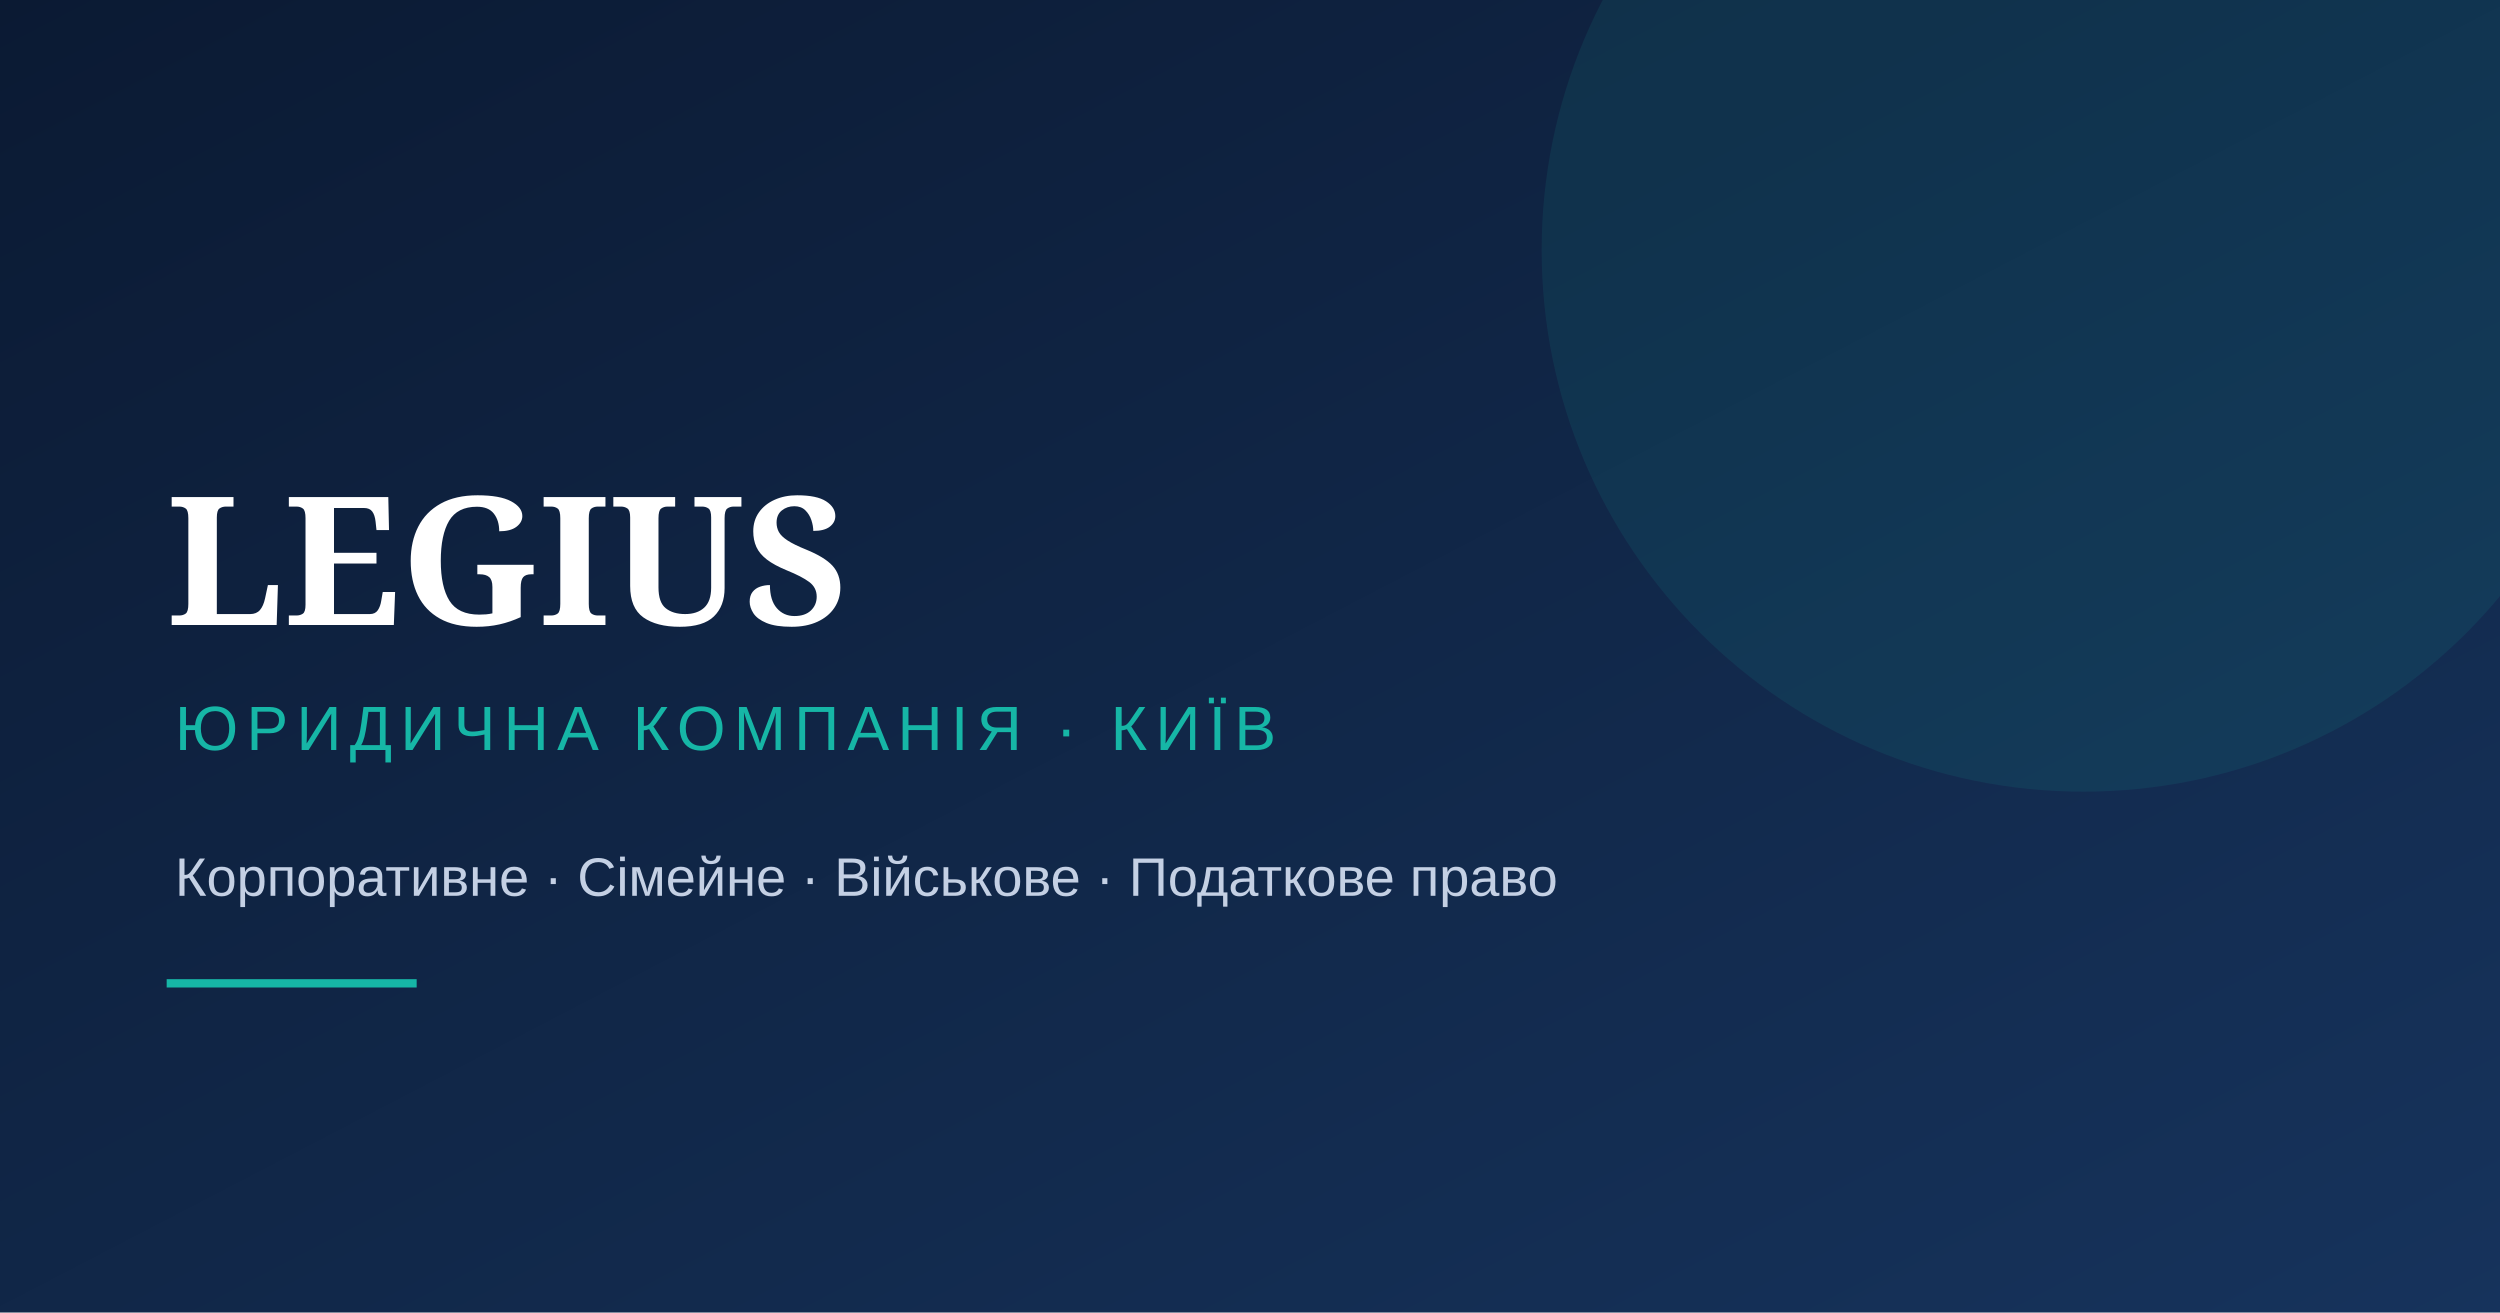
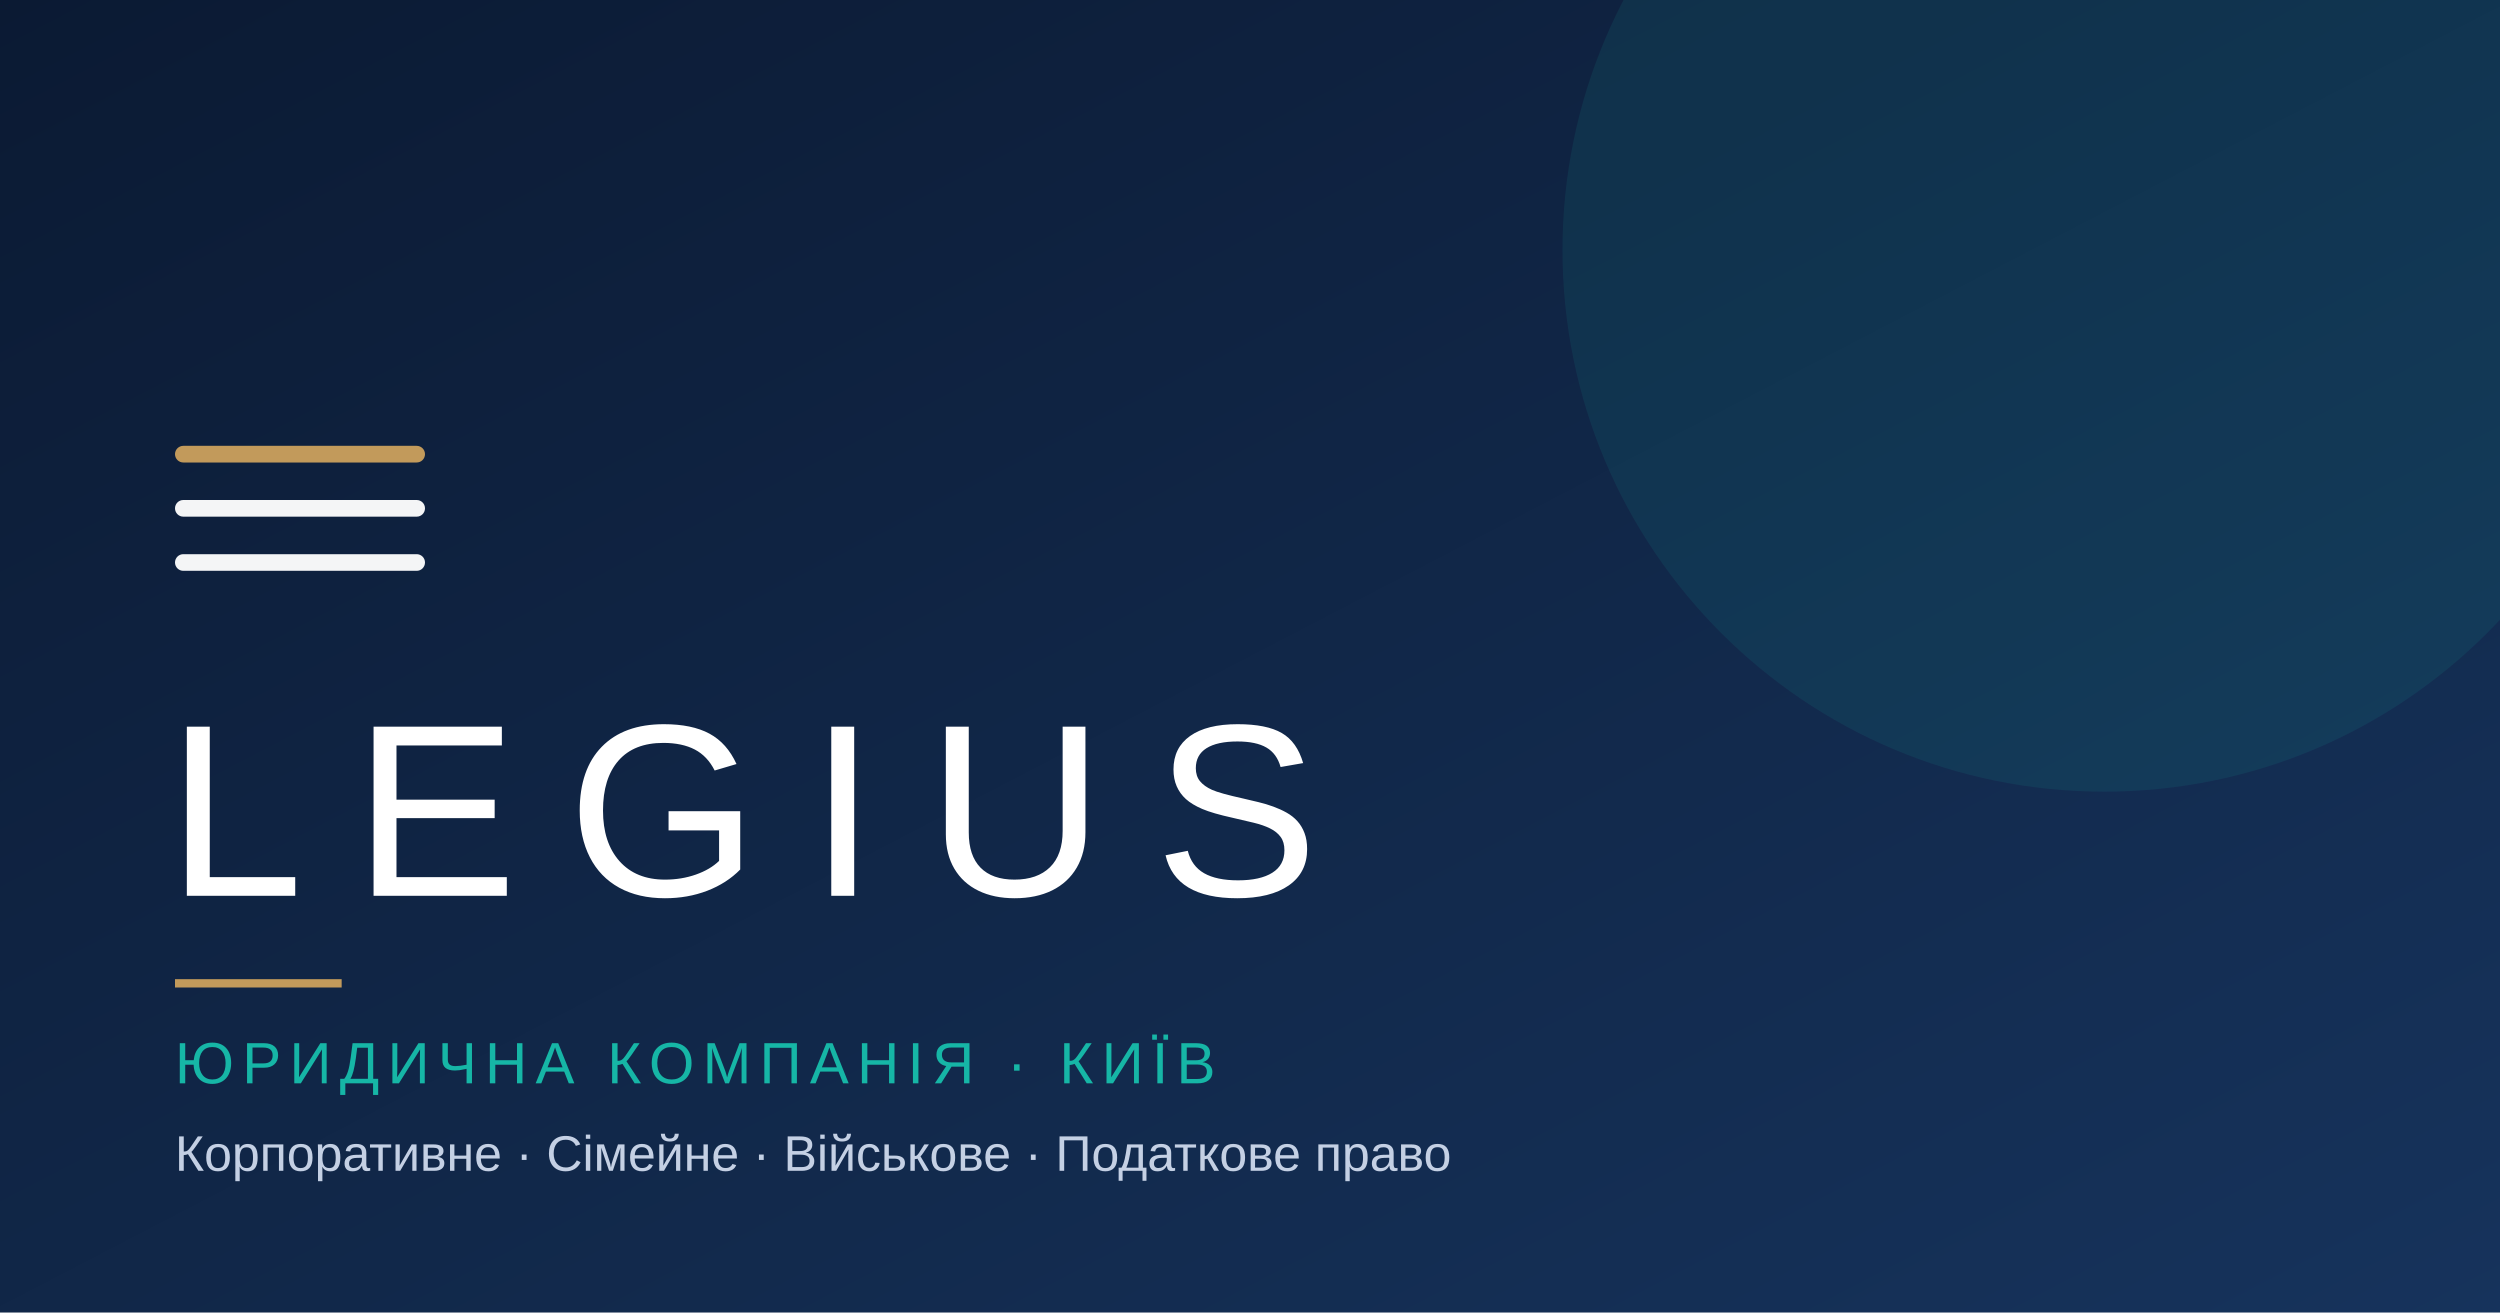
<svg xmlns="http://www.w3.org/2000/svg" viewBox="0 0 1200 630" width="1200" height="630" role="img" aria-label="LEGIUS">
  <defs>
    <linearGradient id="b" x1="0" y1="0" x2="1" y2="1">
      <stop offset="0" stop-color="#0B1A33" />
      <stop offset="1" stop-color="#16335C" />
    </linearGradient>
  </defs>
  <rect width="1200" height="630" fill="url(#b)" />
-   <circle cx="1000" cy="120" r="260" fill="#16B6A6" opacity="0.10" />
-   <text x="80" y="300" font-family="Georgia, serif" font-size="86" fill="#fff" font-weight="bold">LEGIUS</text>
-   <text x="84" y="360" font-family="Arial, sans-serif" font-size="30" fill="#16B6A6" letter-spacing="4">ЮРИДИЧНА КОМПАНІЯ · КИЇВ</text>
-   <text x="84" y="430" font-family="Arial, sans-serif" font-size="26" fill="#c4d0e4">Корпоративне · Сімейне · Військове · Податкове право</text>
-   <rect x="80" y="470" width="120" height="4" fill="#16B6A6" />
+   <circle cx="1010" cy="120" r="260" fill="#16B6A6" opacity="0.10" />
+   <g>
+     <rect x="84" y="214" width="120" height="8" rx="4" fill="#C29A5B" />
+     <rect x="84" y="240" width="120" height="8" rx="4" fill="#ffffff" opacity="0.95" />
+     <rect x="84" y="266" width="120" height="8" rx="4" fill="#ffffff" opacity="0.95" />
+   </g>
+   <text x="80" y="430" font-family="Arial, Helvetica, sans-serif" font-weight="300" letter-spacing="24" font-size="118" fill="#fff">LEGIUS</text>
+   <rect x="84" y="470" width="80" height="4" fill="#C29A5B" />
+   <text x="84" y="520" font-family="Arial, sans-serif" font-size="28" fill="#16B6A6" letter-spacing="4">ЮРИДИЧНА КОМПАНІЯ · КИЇВ</text>
+   <text x="84" y="562" font-family="Arial, sans-serif" font-size="24" fill="#c4d0e4">Корпоративне · Сімейне · Військове · Податкове право</text>
</svg>
